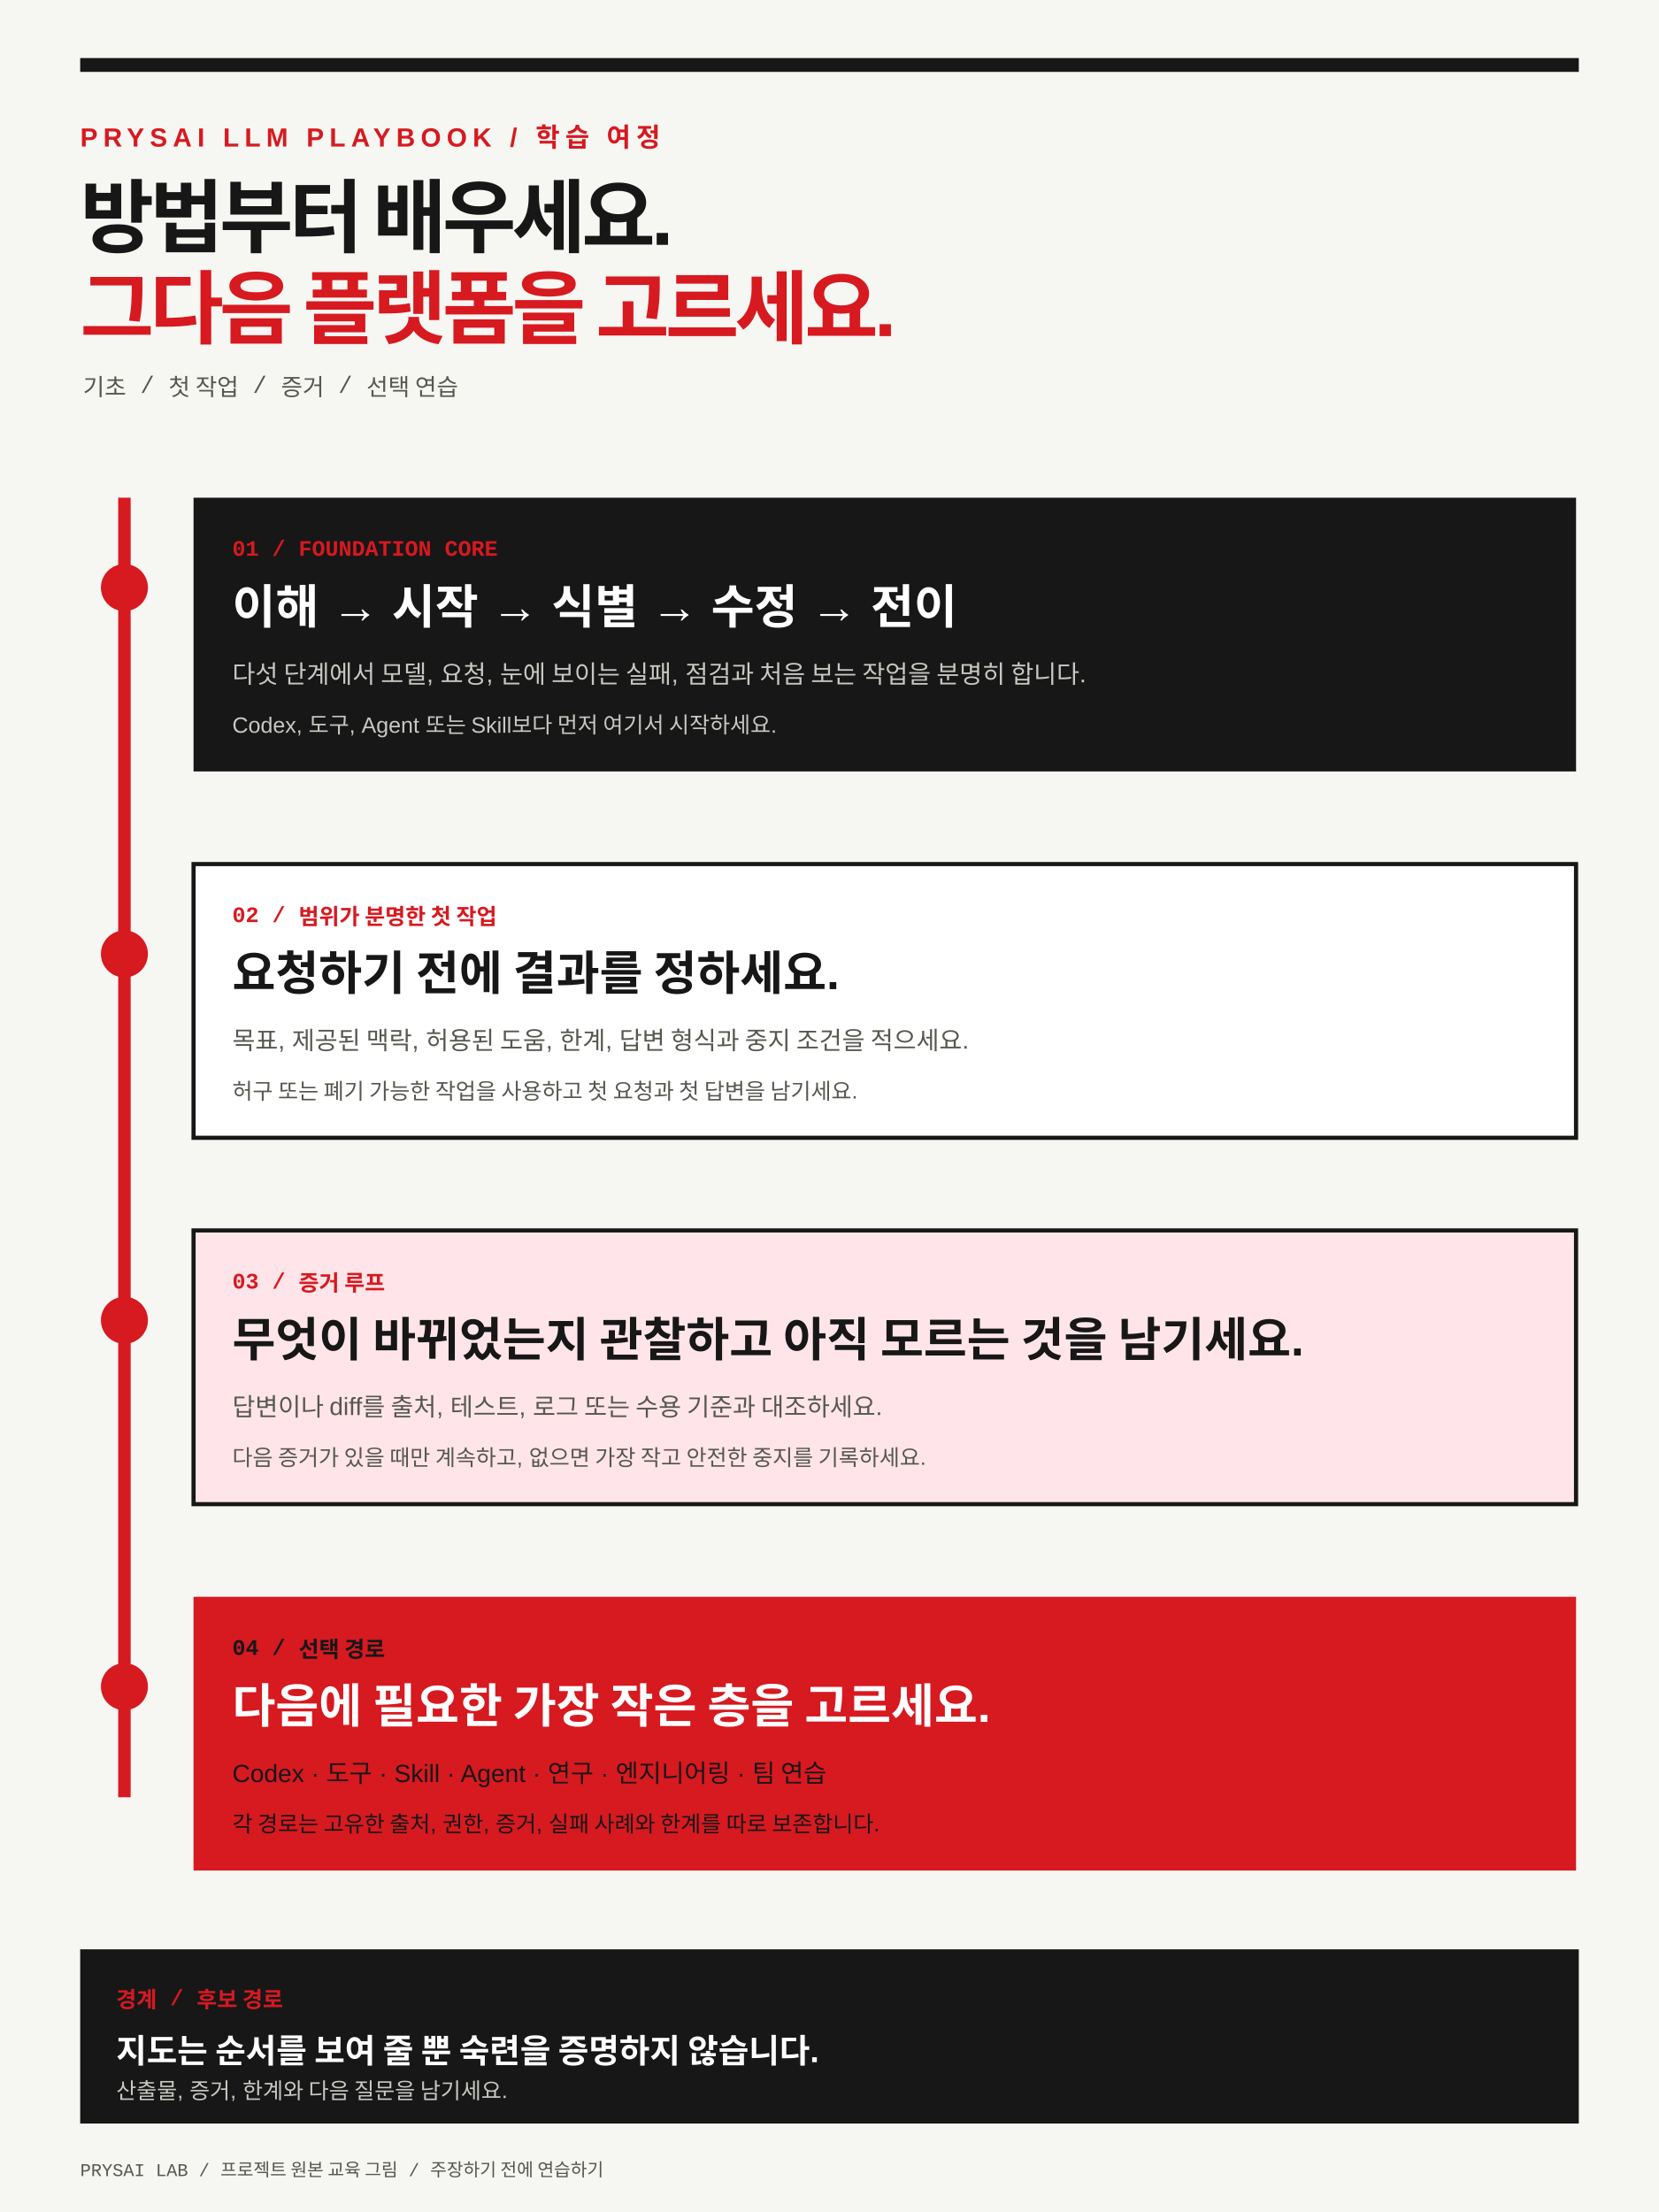
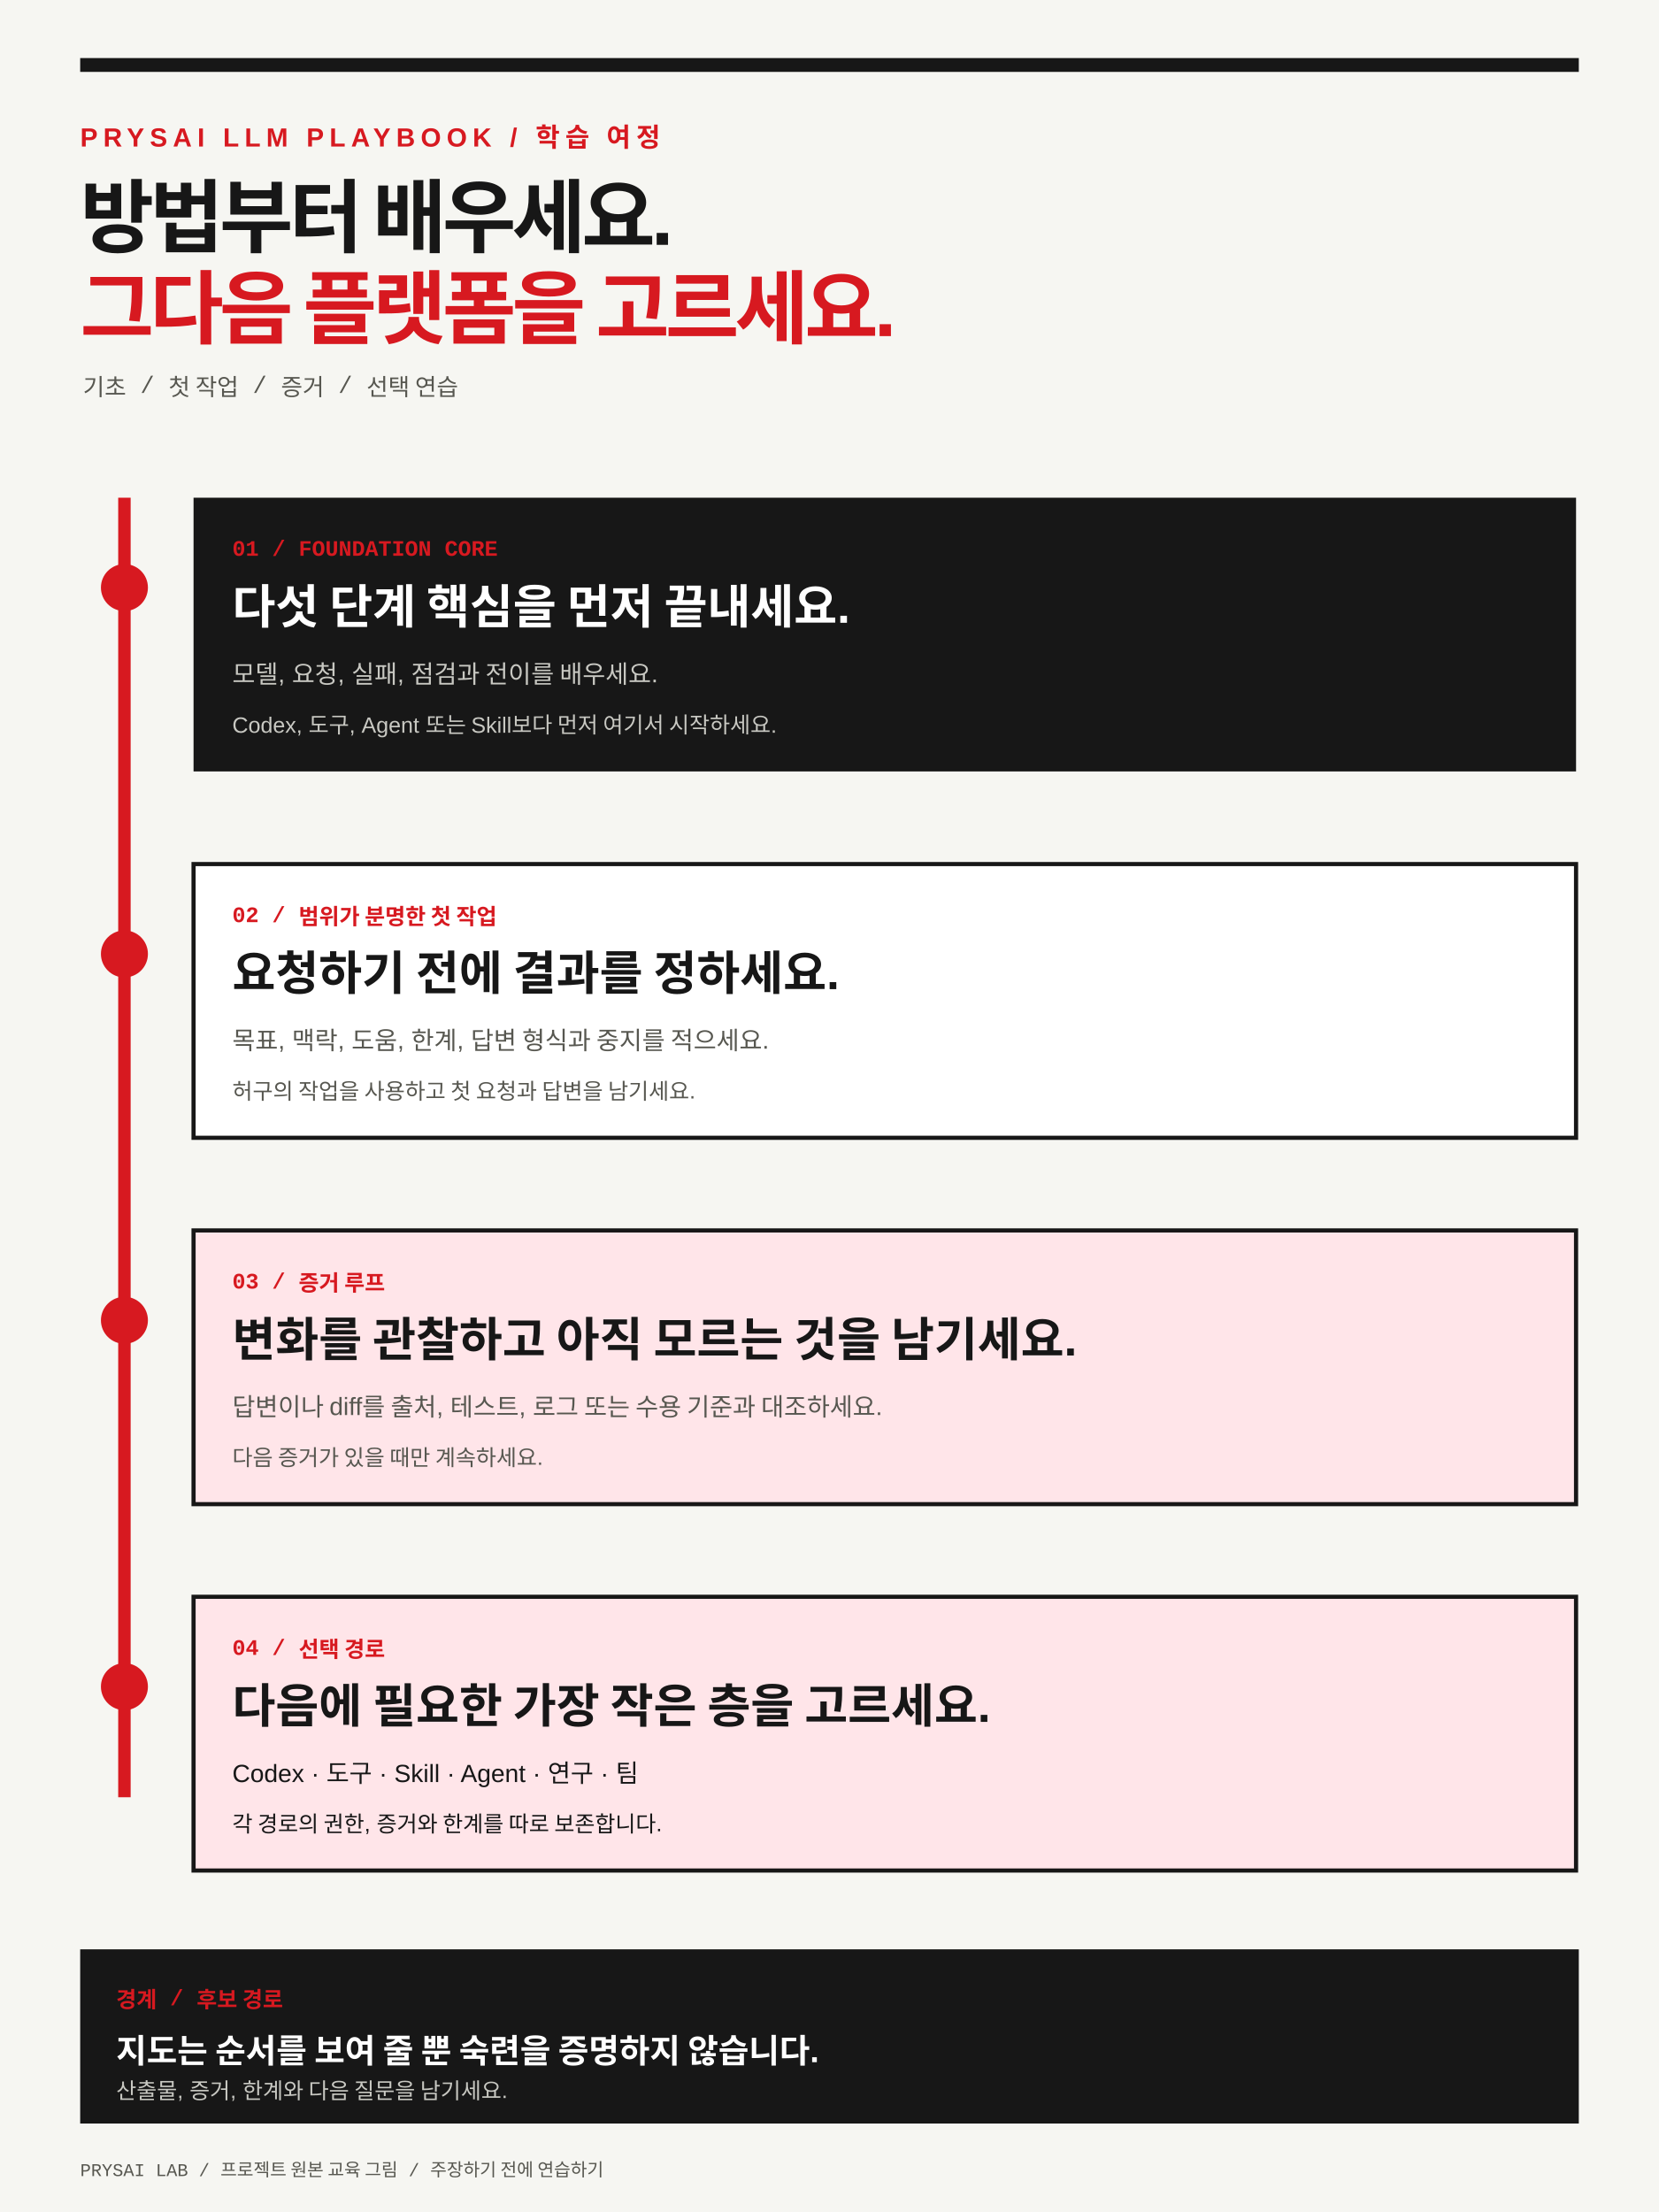
<svg xmlns="http://www.w3.org/2000/svg" viewBox="0 0 1200 1600" role="img" aria-labelledby="title desc">
  <rect width="1200" height="1600" fill="#f6f6f2" />
  <rect x="58" y="42" width="1084" height="10" fill="#171717" />
  <text x="58" y="106" fill="#d71920" font-family="Arial, Helvetica, sans-serif" font-size="19" font-weight="700" letter-spacing="4">PRYSAI LLM PLAYBOOK / 학습 여정</text>
  <text x="58" y="178" fill="#171717" font-family="Arial, Helvetica, sans-serif" font-size="58" font-weight="900" letter-spacing="-3">방법부터 배우세요.</text>
  <text x="58" y="244" fill="#d71920" font-family="Arial, Helvetica, sans-serif" font-size="58" font-weight="900" letter-spacing="-3">그다음 플랫폼을 고르세요.</text>
  <text x="60" y="286" fill="#575750" font-family="Consolas, 'Courier New', monospace" font-size="17">기초 / 첫 작업 / 증거 / 선택 연습</text>
  <line x1="90" y1="360" x2="90" y2="1300" stroke="#d71920" stroke-width="9" />
  <circle cx="90" cy="425" r="17" fill="#d71920" />
  <circle cx="90" cy="690" r="17" fill="#d71920" />
  <circle cx="90" cy="955" r="17" fill="#d71920" />
  <circle cx="90" cy="1220" r="17" fill="#d71920" />
  <g transform="translate(140 360)">
    <rect width="1000" height="198" fill="#171717" />
    <text x="28" y="42" fill="#d71920" font-family="Consolas, 'Courier New', monospace" font-size="16" font-weight="700">01 / FOUNDATION CORE</text>
-     <text x="28" y="91" fill="#ffffff" font-family="Arial, Helvetica, sans-serif" font-size="34" font-weight="900">이해 → 시작 → 식별 → 수정 → 전이</text>
-     <text x="28" y="134" fill="#c8c8c2" font-family="Arial, Helvetica, sans-serif" font-size="18">다섯 단계에서 모델, 요청, 눈에 보이는 실패, 점검과 처음 보는 작업을 분명히 합니다.</text>
+     <text x="28" y="91" fill="#ffffff" font-family="Arial, Helvetica, sans-serif" font-size="34" font-weight="900">다섯 단계 핵심을 먼저 끝내세요.</text>
+     <text x="28" y="134" fill="#c8c8c2" font-family="Arial, Helvetica, sans-serif" font-size="18">모델, 요청, 실패, 점검과 전이를 배우세요.</text>
    <text x="28" y="170" fill="#c8c8c2" font-family="Arial, Helvetica, sans-serif" font-size="16">Codex, 도구, Agent 또는 Skill보다 먼저 여기서 시작하세요.</text>
  </g>
  <g transform="translate(140 625)">
    <rect width="1000" height="198" fill="#ffffff" stroke="#171717" stroke-width="3" />
    <text x="28" y="42" fill="#d71920" font-family="Consolas, 'Courier New', monospace" font-size="16" font-weight="700">02 / 범위가 분명한 첫 작업</text>
    <text x="28" y="91" fill="#171717" font-family="Arial, Helvetica, sans-serif" font-size="34" font-weight="900">요청하기 전에 결과를 정하세요.</text>
-     <text x="28" y="134" fill="#575750" font-family="Arial, Helvetica, sans-serif" font-size="18">목표, 제공된 맥락, 허용된 도움, 한계, 답변 형식과 중지 조건을 적으세요.</text>
-     <text x="28" y="170" fill="#575750" font-family="Arial, Helvetica, sans-serif" font-size="16">허구 또는 폐기 가능한 작업을 사용하고 첫 요청과 첫 답변을 남기세요.</text>
+     <text x="28" y="134" fill="#575750" font-family="Arial, Helvetica, sans-serif" font-size="18">목표, 맥락, 도움, 한계, 답변 형식과 중지를 적으세요.</text>
+     <text x="28" y="170" fill="#575750" font-family="Arial, Helvetica, sans-serif" font-size="16">허구의 작업을 사용하고 첫 요청과 답변을 남기세요.</text>
  </g>
  <g transform="translate(140 890)">
    <rect width="1000" height="198" fill="#ffe5e9" stroke="#171717" stroke-width="3" />
    <text x="28" y="42" fill="#d71920" font-family="Consolas, 'Courier New', monospace" font-size="16" font-weight="700">03 / 증거 루프</text>
-     <text x="28" y="91" fill="#171717" font-family="Arial, Helvetica, sans-serif" font-size="34" font-weight="900">무엇이 바뀌었는지 관찰하고 아직 모르는 것을 남기세요.</text>
+     <text x="28" y="91" fill="#171717" font-family="Arial, Helvetica, sans-serif" font-size="34" font-weight="900">변화를 관찰하고 아직 모르는 것을 남기세요.</text>
    <text x="28" y="134" fill="#575750" font-family="Arial, Helvetica, sans-serif" font-size="18">답변이나 diff를 출처, 테스트, 로그 또는 수용 기준과 대조하세요.</text>
-     <text x="28" y="170" fill="#575750" font-family="Arial, Helvetica, sans-serif" font-size="16">다음 증거가 있을 때만 계속하고, 없으면 가장 작고 안전한 중지를 기록하세요.</text>
+     <text x="28" y="170" fill="#575750" font-family="Arial, Helvetica, sans-serif" font-size="16">다음 증거가 있을 때만 계속하세요.</text>
  </g>
  <g transform="translate(140 1155)">
-     <rect width="1000" height="198" fill="#d71920" />
-     <text x="28" y="42" fill="#171717" font-family="Consolas, 'Courier New', monospace" font-size="16" font-weight="700">04 / 선택 경로</text>
-     <text x="28" y="91" fill="#ffffff" font-family="Arial, Helvetica, sans-serif" font-size="34" font-weight="900">다음에 필요한 가장 작은 층을 고르세요.</text>
-     <text x="28" y="134" fill="#171717" font-family="Arial, Helvetica, sans-serif" font-size="18">Codex · 도구 · Skill · Agent · 연구 · 엔지니어링 · 팀 연습</text>
-     <text x="28" y="170" fill="#171717" font-family="Arial, Helvetica, sans-serif" font-size="16">각 경로는 고유한 출처, 권한, 증거, 실패 사례와 한계를 따로 보존합니다.</text>
+     <rect width="1000" height="198" fill="#ffe5e9" stroke="#171717" stroke-width="3" />
+     <text x="28" y="42" fill="#d71920" font-family="Consolas, 'Courier New', monospace" font-size="16" font-weight="700">04 / 선택 경로</text>
+     <text x="28" y="91" fill="#171717" font-family="Arial, Helvetica, sans-serif" font-size="34" font-weight="900">다음에 필요한 가장 작은 층을 고르세요.</text>
+     <text x="28" y="134" fill="#171717" font-family="Arial, Helvetica, sans-serif" font-size="18">Codex · 도구 · Skill · Agent · 연구 · 팀</text>
+     <text x="28" y="170" fill="#171717" font-family="Arial, Helvetica, sans-serif" font-size="16">각 경로의 권한, 증거와 한계를 따로 보존합니다.</text>
  </g>
  <rect x="58" y="1410" width="1084" height="126" fill="#171717" />
  <text x="84" y="1452" fill="#d71920" font-family="Consolas, 'Courier New', monospace" font-size="16" font-weight="700">경계 / 후보 경로</text>
  <text x="84" y="1492" fill="#ffffff" font-family="Arial, Helvetica, sans-serif" font-size="24" font-weight="900">지도는 순서를 보여 줄 뿐 숙련을 증명하지 않습니다.</text>
  <text x="84" y="1518" fill="#c8c8c2" font-family="Arial, Helvetica, sans-serif" font-size="16">산출물, 증거, 한계와 다음 질문을 남기세요.</text>
  <text x="58" y="1574" fill="#575750" font-family="Consolas, 'Courier New', monospace" font-size="13">PRYSAI LAB / 프로젝트 원본 교육 그림 / 주장하기 전에 연습하기</text>
</svg>
